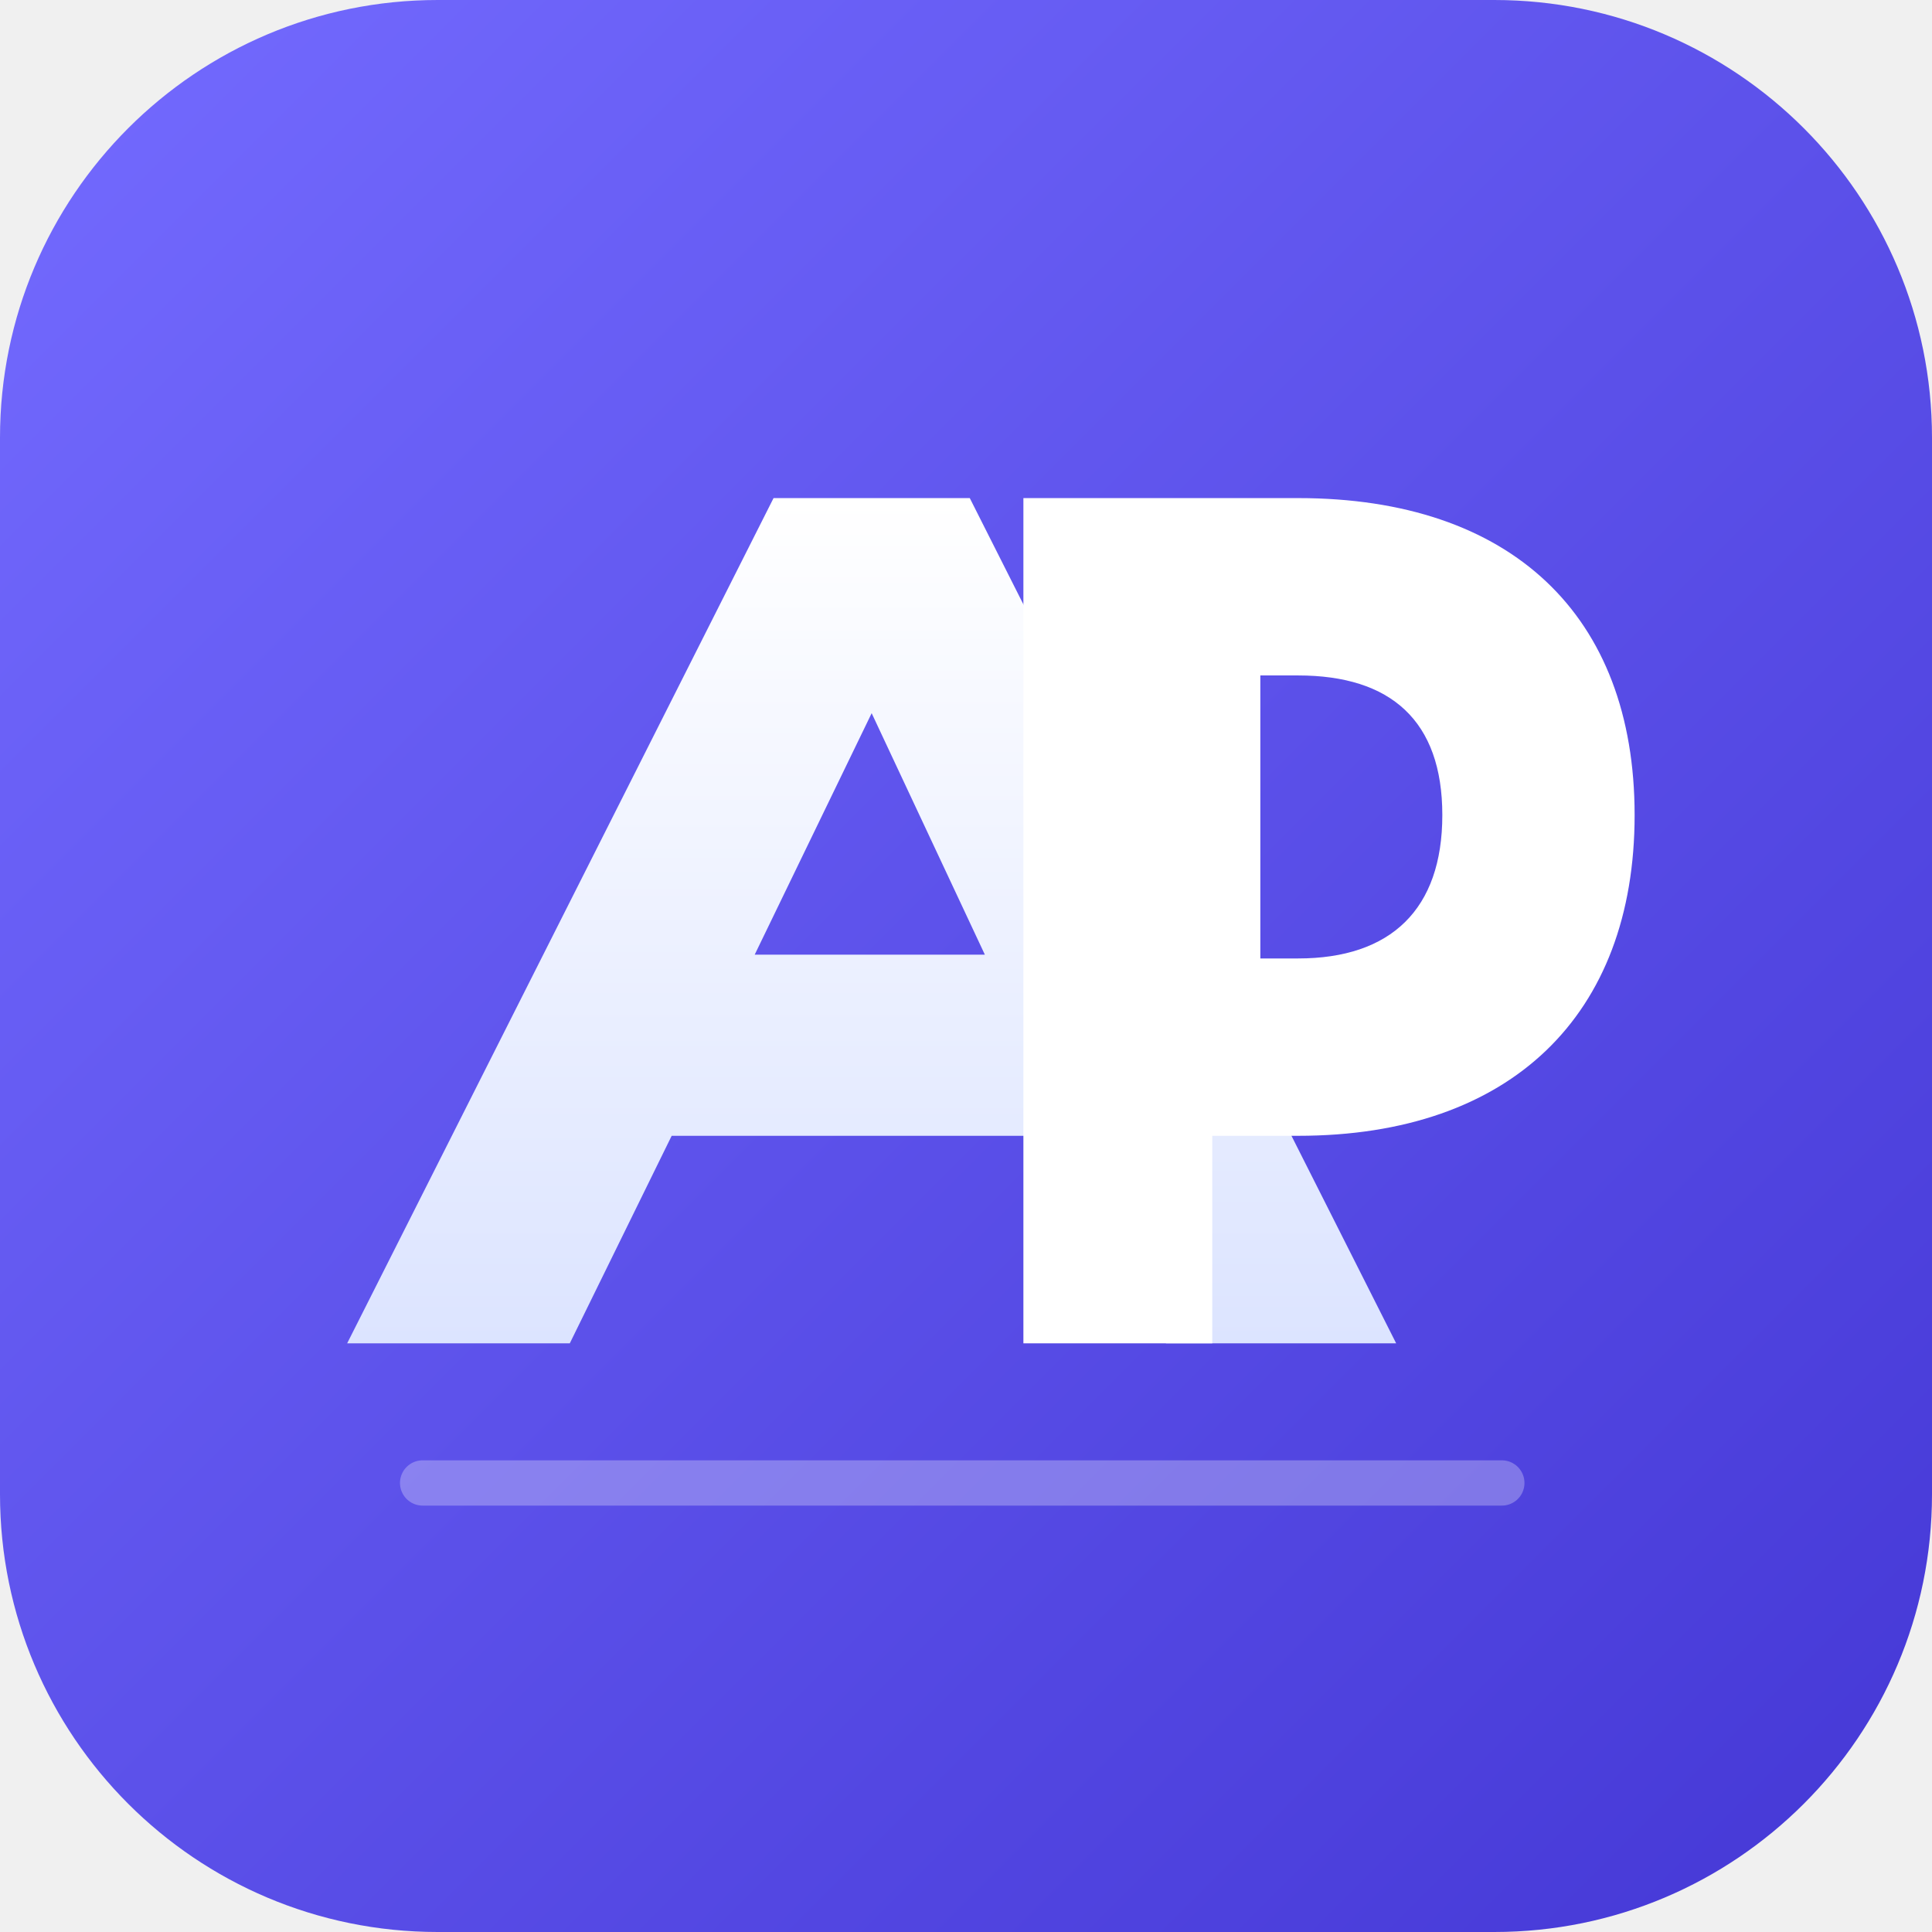
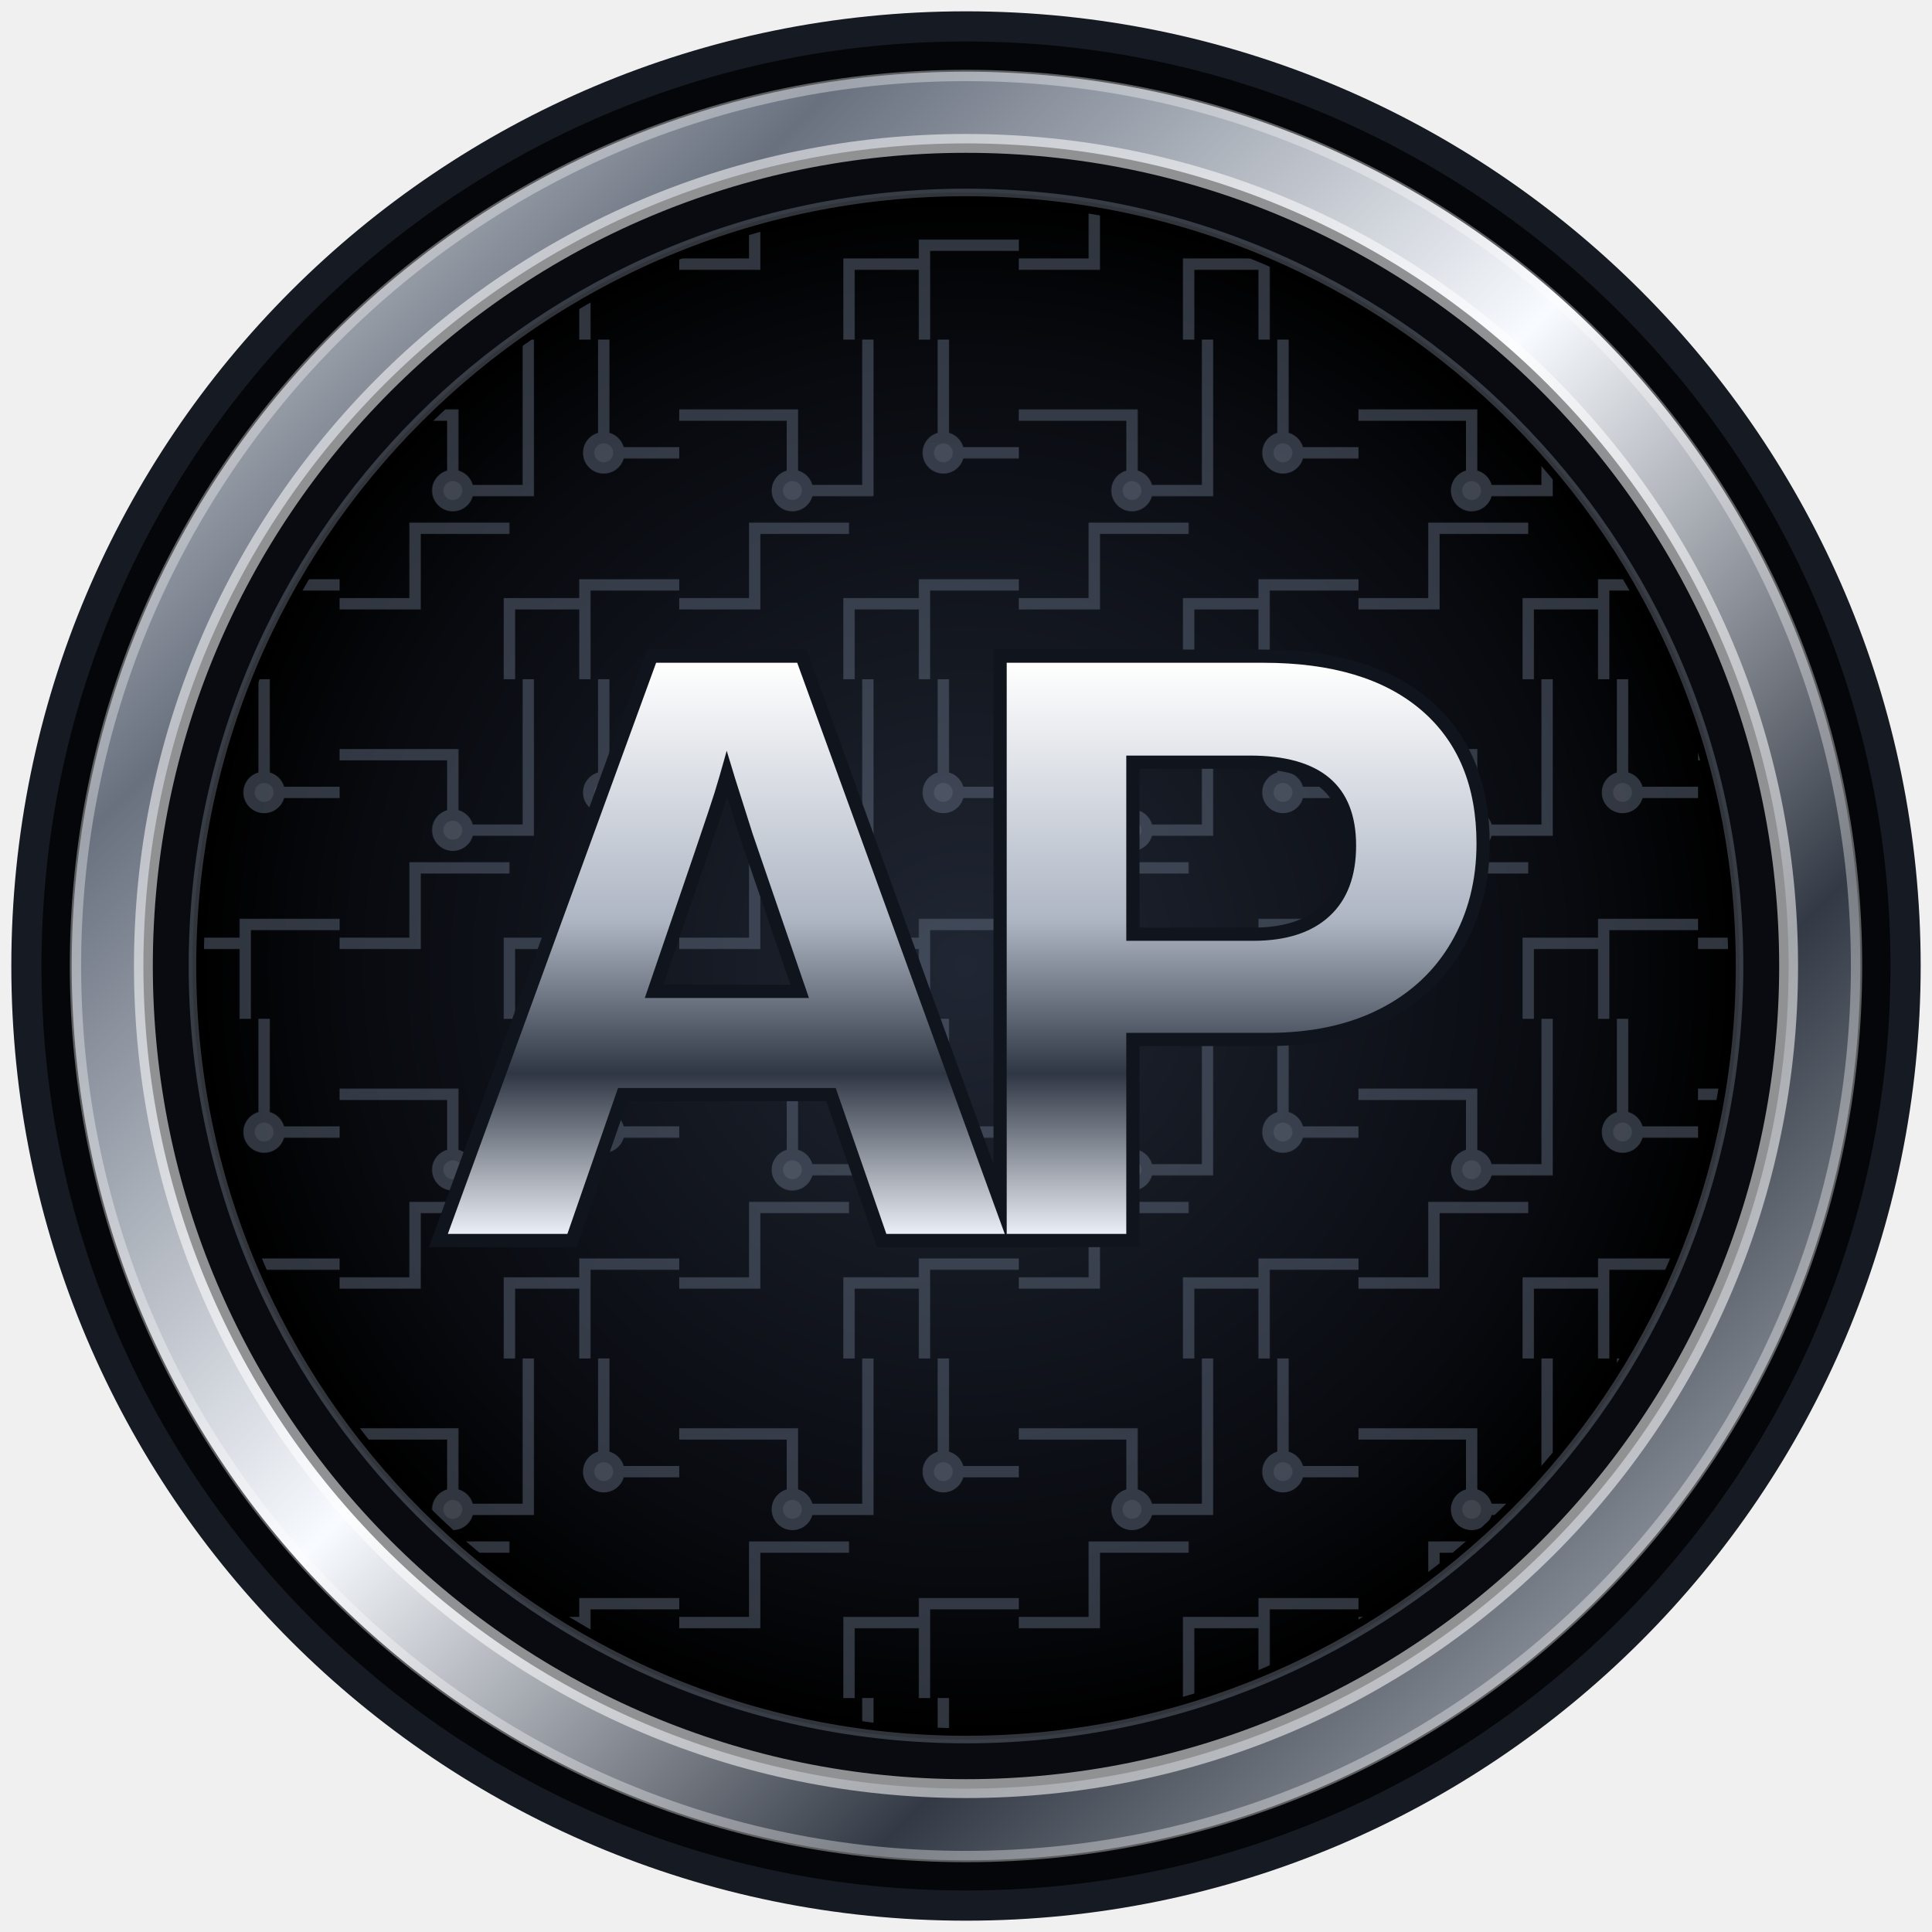
<svg xmlns="http://www.w3.org/2000/svg" viewBox="0 0 512 512">
  <defs>
-     <linearGradient id="bg" x1="0" y1="0" x2="1" y2="1">
-       <stop stop-color="#746bff" />
-       <stop offset="1" stop-color="#4437d5" />
+     <linearGradient id="rim" x1="0" y1="0" x2="1" y2="1">
+       <stop stop-color="#fff" />
+       <stop offset=".22" stop-color="#69717f" />
+       <stop offset=".48" stop-color="#f8fbff" />
+       <stop offset=".72" stop-color="#343a45" />
+       <stop offset="1" stop-color="#dfe4ec" />
    </linearGradient>
-     <linearGradient id="shine" x1="0" y1="0" x2="0" y2="1">
+     <linearGradient id="metal" x1="0" y1="0" x2="0" y2="1">
      <stop stop-color="#fff" />
-       <stop offset="1" stop-color="#dce4ff" />
+       <stop offset=".45" stop-color="#aeb6c4" />
+       <stop offset=".72" stop-color="#303744" />
+       <stop offset="1" stop-color="#e9edf4" />
    </linearGradient>
+     <radialGradient id="disc">
+       <stop stop-color="#202633" />
+       <stop offset=".8" stop-color="#080a0f" />
+       <stop offset="1" stop-color="#000" />
+     </radialGradient>
+     <pattern id="circuit" width="90" height="90" patternUnits="userSpaceOnUse" fill="none" stroke="#687487" stroke-width="3" opacity=".45">
+       <path d="M0 20h30v20h20V0M70 0v30h20M0 70h20V50h25M90 65H65V90M45 90V70h20" />
+       <circle cx="30" cy="40" r="4" fill="#8995a8" />
+       <circle cx="70" cy="30" r="4" fill="#8995a8" />
+     </pattern>
  </defs>
-   <rect width="512" height="512" rx="116" fill="url(#bg)" />
-   <path d="M92 356 205 132h52l113 224h-61l-26-55h-105l-27 55zm108-103h61l-30-64z" fill="url(#shine)" />
-   <path d="M345 132h66c62 0 98 31 98 84s-36 85-98 85h-25v55h-55V132zm55 47v75h11c27 0 42-13 42-38s-15-37-42-37z" fill="#fff" transform="translate(-30 0) scale(.91 1)" />
-   <path d="M112 393h286" stroke="#fff" stroke-opacity=".28" stroke-width="12" stroke-linecap="round" />
+   <circle cx="256" cy="256" r="249" fill="#050609" stroke="#161a22" stroke-width="8" />
+   <circle cx="256" cy="256" r="237" fill="url(#rim)" />
+   <circle cx="256" cy="256" r="218" fill="#090b10" stroke="#fff" stroke-opacity=".55" stroke-width="5" />
+   <circle cx="256" cy="256" r="205" fill="url(#disc)" />
+   <circle cx="256" cy="256" r="202" fill="url(#circuit)" />
+   <circle cx="256" cy="256" r="205" fill="none" stroke="#8e99a9" stroke-opacity=".35" stroke-width="2" />
+   <text x="256" y="327" text-anchor="middle" font-family="Arial,Helvetica,sans-serif" font-size="220" font-weight="800" letter-spacing="-20" fill="url(#metal)" stroke="#10141c" stroke-width="7" paint-order="stroke">AP</text>
+   <circle cx="256" cy="256" r="236" fill="none" stroke="#fff" stroke-opacity=".35" stroke-width="3" />
</svg>
